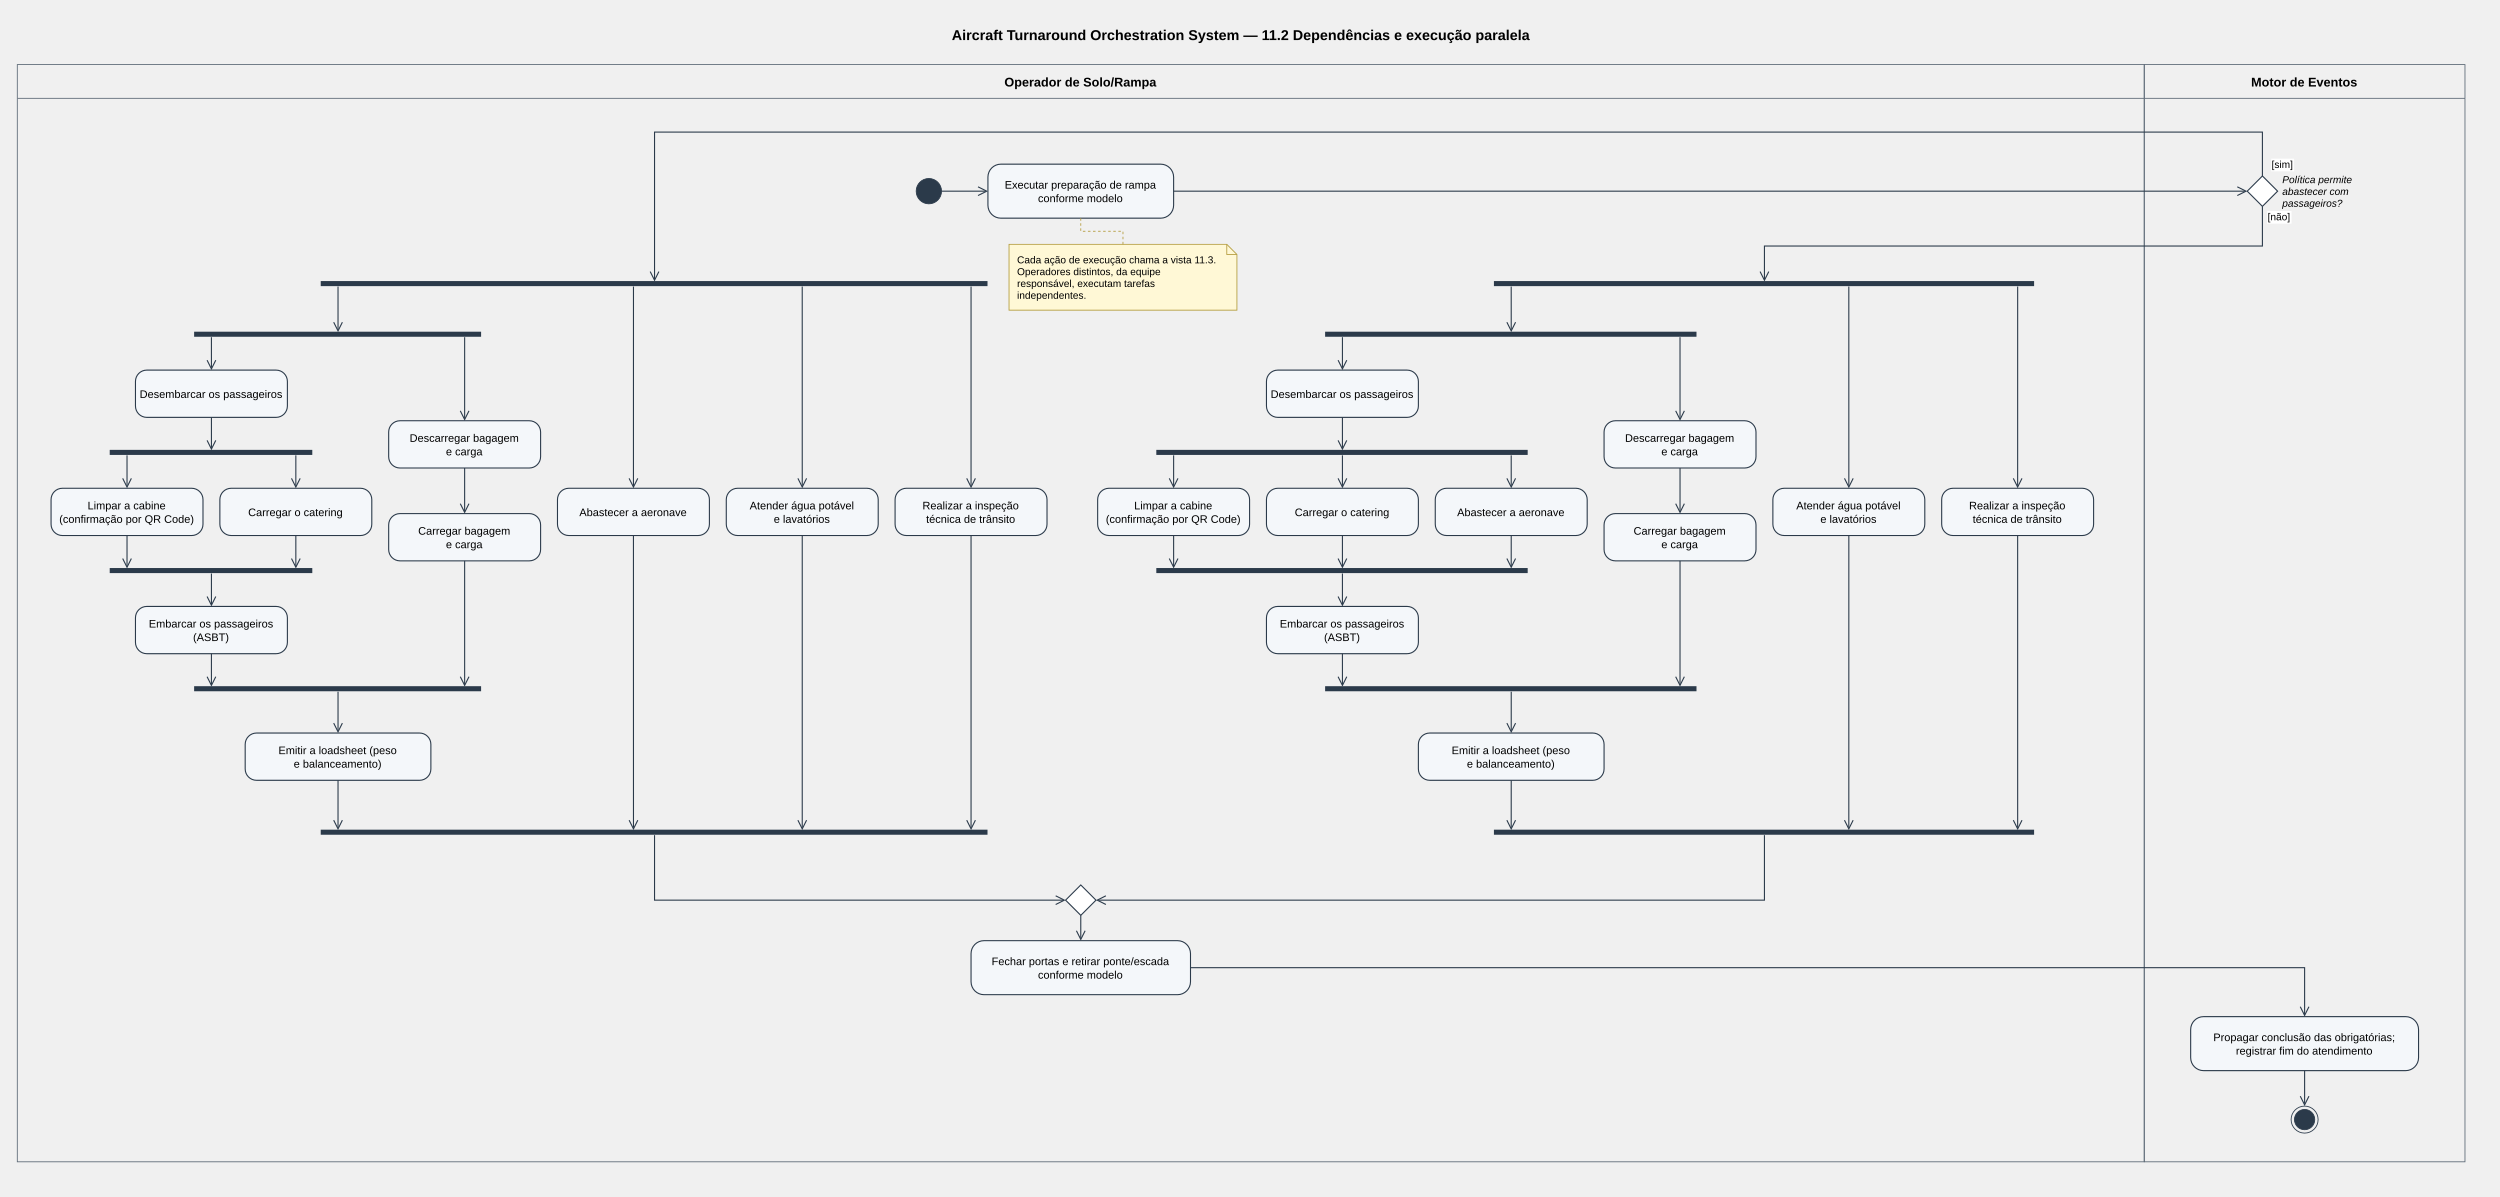
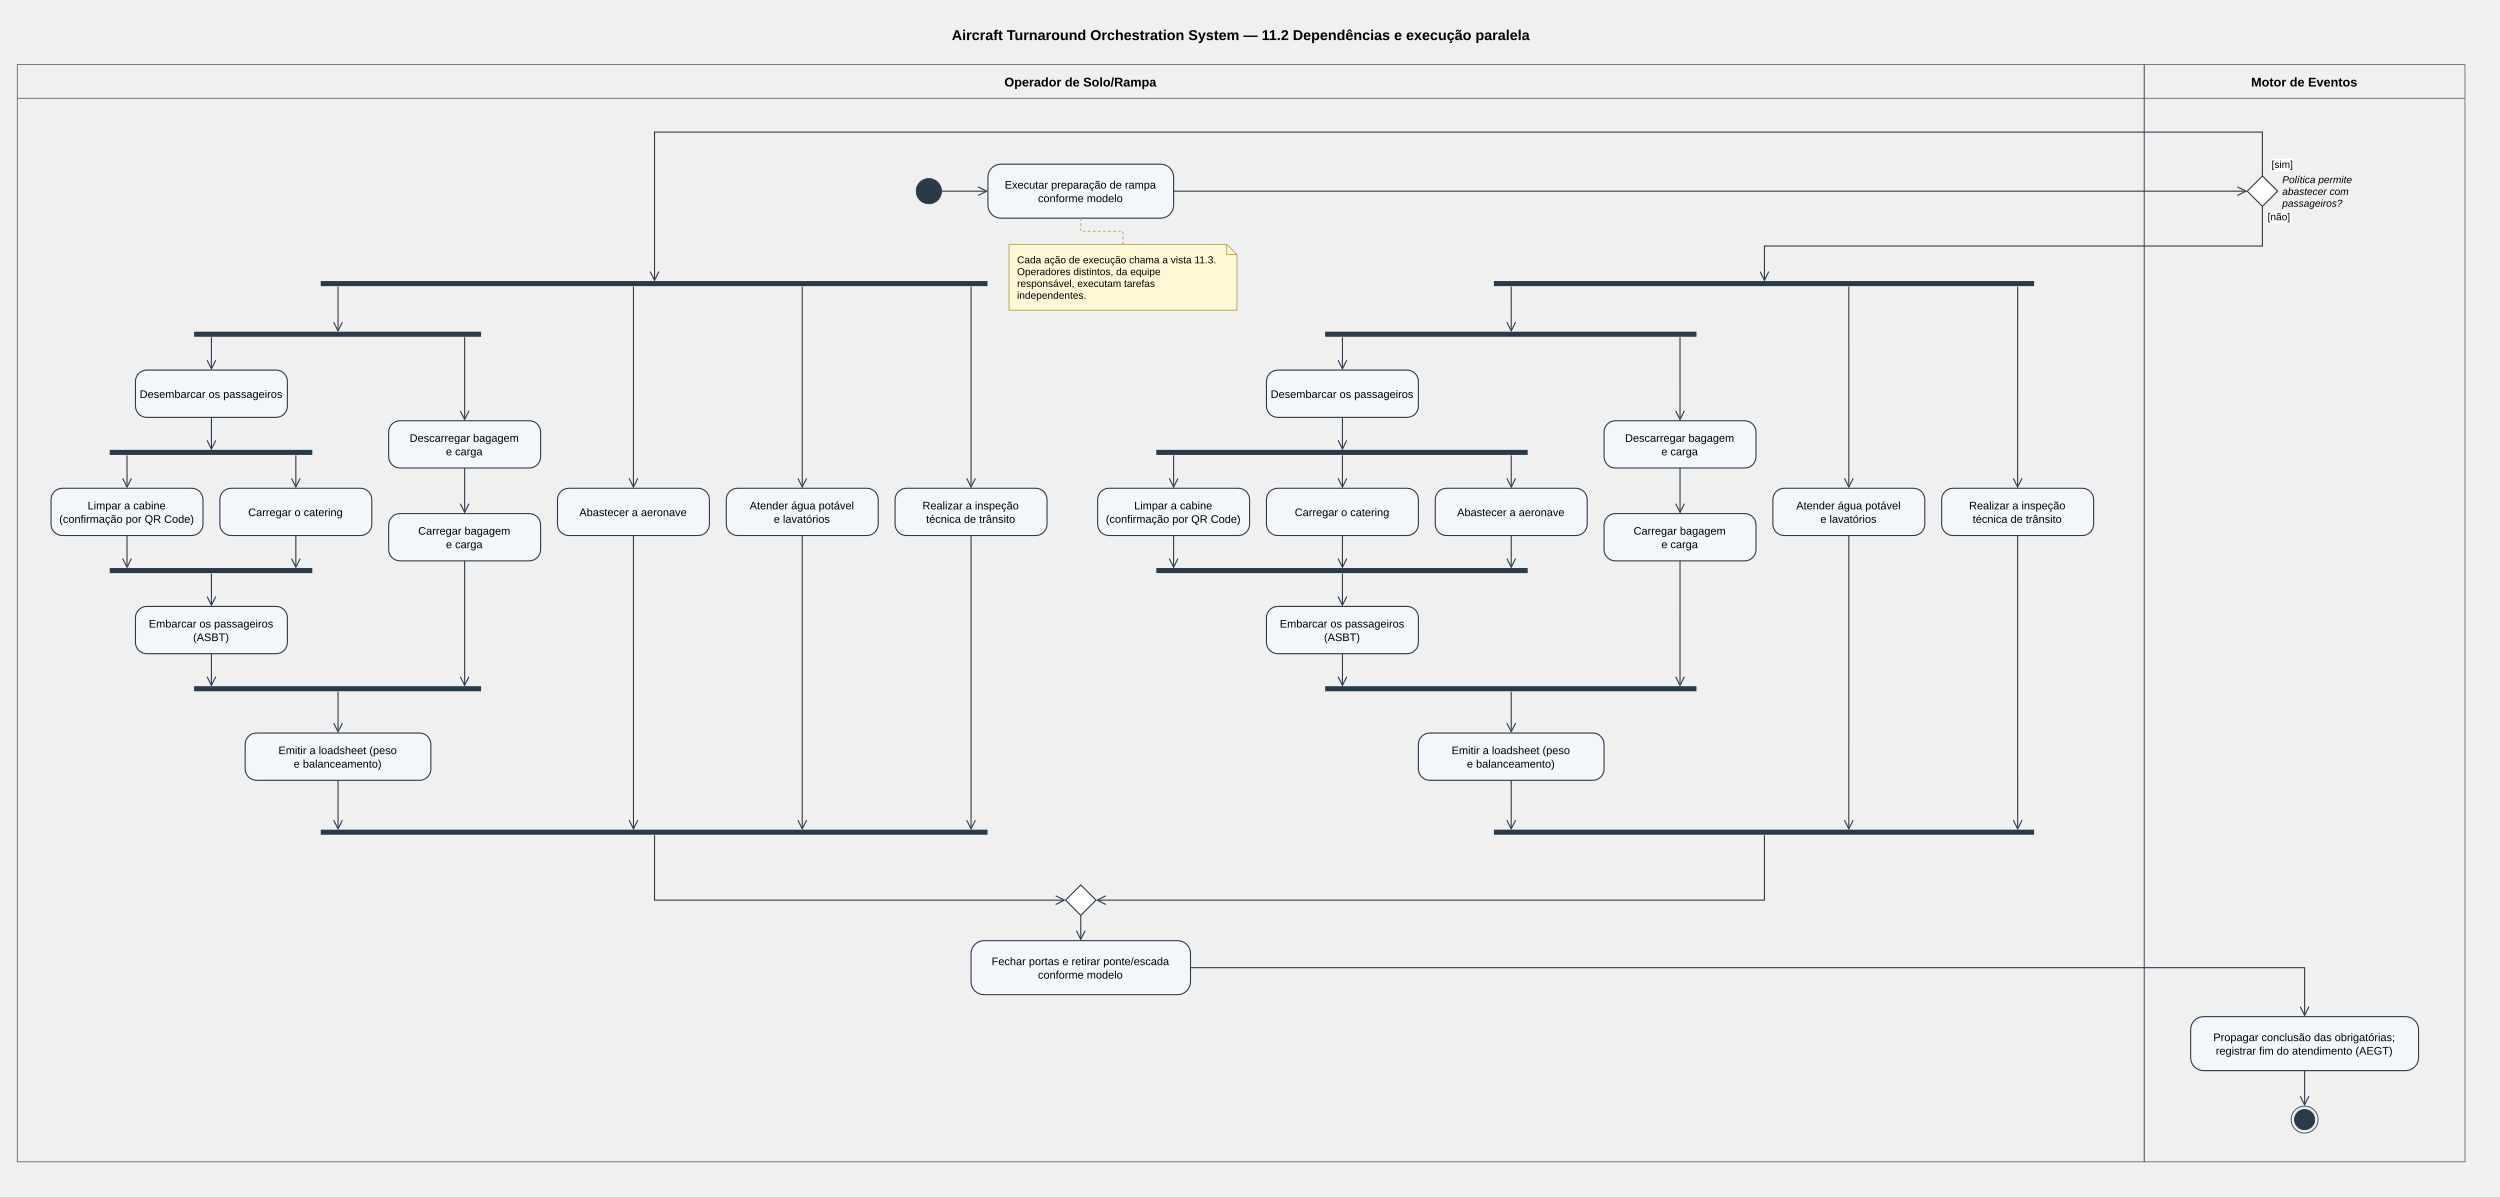
<svg xmlns="http://www.w3.org/2000/svg" style="background: transparent; background-color: transparent; color-scheme: light dark;" version="1.1" width="2962px" height="1418px" viewBox="0 0 2962 1418">
  <defs />
  <g>
    <g data-cell-id="0">
      <g data-cell-id="1">
        <g data-cell-id="titulo">
          <g>
            <rect x="20" y="20" width="2900" height="40" fill="none" stroke="none" pointer-events="all" />
          </g>
          <g>
            <g fill="#000000" font-family="Arial" font-weight="bold" text-anchor="middle" font-size="17px" style="fill: rgb(0, 0, 0);">
              <text x="1470" y="47.5">Aircraft Turnaround Orchestration System — 11.2 Dependências e execução paralela</text>
            </g>
          </g>
        </g>
        <g data-cell-id="pO">
          <g transform="translate(0.5,0.5)">
            <path d="M 20 116 L 20 76 L 2540 76 L 2540 116" fill="none" stroke="#5b6875" stroke-miterlimit="10" pointer-events="all" style="stroke: rgb(91, 104, 117);" />
            <path d="M 20 116 L 20 1376 L 2540 1376 L 2540 116" fill="none" stroke="#5b6875" stroke-miterlimit="10" pointer-events="none" style="stroke: rgb(91, 104, 117);" />
            <path d="M 20 116 L 2540 116" fill="none" stroke="#5b6875" stroke-miterlimit="10" pointer-events="none" style="stroke: rgb(91, 104, 117);" />
          </g>
          <g>
            <g fill="#000000" font-family="Arial" font-weight="bold" text-anchor="middle" font-size="15px" style="fill: rgb(0, 0, 0);">
              <text x="1280" y="102.5">Operador de Solo/Rampa</text>
            </g>
          </g>
        </g>
        <g data-cell-id="pM">
          <g transform="translate(0.5,0.5)">
            <path d="M 2540 116 L 2540 76 L 2920 76 L 2920 116" fill="none" stroke="#5b6875" stroke-miterlimit="10" pointer-events="all" style="stroke: rgb(91, 104, 117);" />
            <path d="M 2540 116 L 2540 1376 L 2920 1376 L 2920 116" fill="none" stroke="#5b6875" stroke-miterlimit="10" pointer-events="none" style="stroke: rgb(91, 104, 117);" />
            <path d="M 2540 116 L 2920 116" fill="none" stroke="#5b6875" stroke-miterlimit="10" pointer-events="none" style="stroke: rgb(91, 104, 117);" />
          </g>
          <g>
            <g fill="#000000" font-family="Arial" font-weight="bold" text-anchor="middle" font-size="15px" style="fill: rgb(0, 0, 0);">
              <text x="2730" y="102.5">Motor de Eventos</text>
            </g>
          </g>
        </g>
        <g data-cell-id="ini">
          <g transform="translate(0.5,0.5)">
            <ellipse cx="1100" cy="226" rx="15" ry="15" fill="#2b3a4a" stroke="#2b3a4a" pointer-events="all" style="fill: rgb(43, 58, 74); stroke: rgb(43, 58, 74);" />
          </g>
        </g>
        <g data-cell-id="prep">
          <g transform="translate(0.5,0.5)">
            <rect x="1170" y="194" width="220" height="64" rx="15.36" ry="15.36" fill="#f4f7fa" stroke="#2b3a4a" stroke-width="1.3" pointer-events="all" style="fill: rgb(244, 247, 250); stroke: rgb(43, 58, 74);" />
          </g>
          <g>
            <g fill="#000000" font-family="Arial" text-anchor="middle" font-size="13px" style="fill: rgb(0, 0, 0);">
              <text x="1280" y="223.5">Executar preparação de rampa</text>
              <text x="1280" y="239.5">conforme modelo</text>
            </g>
          </g>
        </g>
        <g data-cell-id="n1">
          <g transform="translate(0.5,0.5)">
            <path d="M 1195 289 L 1453 289 L 1465 301 L 1465 367 L 1195 367 L 1195 289 Z" fill="#fff8d6" stroke="#b39b3c" stroke-miterlimit="10" pointer-events="all" style="fill: rgb(255, 248, 214); stroke: rgb(179, 155, 60);" />
            <path d="M 1453 289 L 1453 301 L 1465 301" fill="none" stroke="#b39b3c" stroke-miterlimit="10" pointer-events="all" style="stroke: rgb(179, 155, 60);" />
          </g>
          <g>
            <g fill="#000000" font-family="Arial" text-anchor="start" font-size="12px" style="fill: rgb(0, 0, 0);">
              <text x="1205" y="312">Cada ação de execução chama a vista 11.3.</text>
              <text x="1205" y="326">Operadores distintos, da equipe</text>
              <text x="1205" y="340">responsável, executam tarefas</text>
              <text x="1205" y="354">independentes.</text>
            </g>
          </g>
        </g>
        <g data-cell-id="n1_liga">
          <g transform="translate(0.5,0.5)">
            <path d="M 1330 289 L 1330 273.5 L 1280 273.5 L 1280 258" fill="none" stroke="#b39b3c" stroke-miterlimit="10" stroke-dasharray="3 3" pointer-events="stroke" style="stroke: rgb(179, 155, 60);" />
          </g>
        </g>
        <g data-cell-id="pol">
          <g transform="translate(0.5,0.5)">
            <path d="M 2680 208 L 2698 226 L 2680 244 L 2662 226 Z" fill="#ffffff" stroke="#2b3a4a" stroke-width="1.3" stroke-miterlimit="10" pointer-events="all" style="fill: rgb(255, 255, 255); stroke: rgb(43, 58, 74);" />
          </g>
          <g>
            <g fill="#000000" font-family="Arial" font-style="italic" text-anchor="start" font-size="12px" style="fill: rgb(0, 0, 0);">
              <text x="2704" y="217">Política permite</text>
              <text x="2704" y="231">abastecer com</text>
              <text x="2704" y="245">passageiros?</text>
            </g>
          </g>
        </g>
        <g data-cell-id="f0">
          <g transform="translate(0.5,0.5)">
            <path d="M 1115 226 L 1167.09 226" fill="none" stroke="#2b3a4a" stroke-width="1.3" stroke-miterlimit="10" pointer-events="stroke" style="stroke: rgb(43, 58, 74);" />
            <path d="M 1158.25 231.15 L 1168.55 226 L 1158.25 220.85" fill="none" stroke="#2b3a4a" stroke-width="1.3" stroke-miterlimit="10" pointer-events="all" style="stroke: rgb(43, 58, 74);" />
          </g>
        </g>
        <g data-cell-id="f1">
          <g transform="translate(0.5,0.5)">
            <path d="M 1390 226 L 2659.09 226" fill="none" stroke="#2b3a4a" stroke-width="1.3" stroke-miterlimit="10" pointer-events="stroke" style="stroke: rgb(43, 58, 74);" />
            <path d="M 2650.25 231.15 L 2660.55 226 L 2650.25 220.85" fill="none" stroke="#2b3a4a" stroke-width="1.3" stroke-miterlimit="10" pointer-events="all" style="stroke: rgb(43, 58, 74);" />
          </g>
        </g>
        <g data-cell-id="s_FA">
          <g>
            <rect x="380" y="333" width="790" height="6" fill="#2b3a4a" stroke="none" pointer-events="all" style="fill: rgb(43, 58, 74);" />
          </g>
        </g>
        <g data-cell-id="s_FX">
          <g>
            <rect x="230" y="393" width="340" height="6" fill="#2b3a4a" stroke="none" pointer-events="all" style="fill: rgb(43, 58, 74);" />
          </g>
        </g>
        <g data-cell-id="s_desemb">
          <g transform="translate(0.5,0.5)">
            <rect x="160" y="438" width="180" height="56" rx="13.44" ry="13.44" fill="#f4f7fa" stroke="#2b3a4a" stroke-width="1.3" pointer-events="all" style="fill: rgb(244, 247, 250); stroke: rgb(43, 58, 74);" />
          </g>
          <g>
            <g fill="#000000" font-family="Arial" text-anchor="middle" font-size="13px" style="fill: rgb(0, 0, 0);">
              <text x="250" y="471.5">Desembarcar os passageiros</text>
            </g>
          </g>
        </g>
        <g data-cell-id="s_F2">
          <g>
            <rect x="130" y="533" width="240" height="6" fill="#2b3a4a" stroke="none" pointer-events="all" style="fill: rgb(43, 58, 74);" />
          </g>
        </g>
        <g data-cell-id="s_J2">
          <g>
            <rect x="130" y="673" width="240" height="6" fill="#2b3a4a" stroke="none" pointer-events="all" style="fill: rgb(43, 58, 74);" />
          </g>
        </g>
        <g data-cell-id="s_limp">
          <g transform="translate(0.5,0.5)">
            <rect x="60" y="578" width="180" height="56" rx="13.44" ry="13.44" fill="#f4f7fa" stroke="#2b3a4a" stroke-width="1.3" pointer-events="all" style="fill: rgb(244, 247, 250); stroke: rgb(43, 58, 74);" />
          </g>
          <g>
            <g fill="#000000" font-family="Arial" text-anchor="middle" font-size="13px" style="fill: rgb(0, 0, 0);">
              <text x="150" y="603.5">Limpar a cabine</text>
              <text x="150" y="619.5">(confirmação por QR Code)</text>
            </g>
          </g>
        </g>
        <g data-cell-id="s_s_limp">
          <g transform="translate(0.5,0.5)">
            <path d="M 149.99 539 L 150 575.09" fill="none" stroke="#2b3a4a" stroke-width="1.3" stroke-miterlimit="10" pointer-events="stroke" style="stroke: rgb(43, 58, 74);" />
            <path d="M 144.85 566.25 L 150 576.55 L 155.15 566.25" fill="none" stroke="#2b3a4a" stroke-width="1.3" stroke-miterlimit="10" pointer-events="all" style="stroke: rgb(43, 58, 74);" />
          </g>
        </g>
        <g data-cell-id="s_j_limp">
          <g transform="translate(0.5,0.5)">
            <path d="M 150 634 L 149.99 670.09" fill="none" stroke="#2b3a4a" stroke-width="1.3" stroke-miterlimit="10" pointer-events="stroke" style="stroke: rgb(43, 58, 74);" />
            <path d="M 144.84 661.25 L 149.99 671.55 L 155.14 661.25" fill="none" stroke="#2b3a4a" stroke-width="1.3" stroke-miterlimit="10" pointer-events="all" style="stroke: rgb(43, 58, 74);" />
          </g>
        </g>
        <g data-cell-id="s_cat">
          <g transform="translate(0.5,0.5)">
            <rect x="260" y="578" width="180" height="56" rx="13.44" ry="13.44" fill="#f4f7fa" stroke="#2b3a4a" stroke-width="1.3" pointer-events="all" style="fill: rgb(244, 247, 250); stroke: rgb(43, 58, 74);" />
          </g>
          <g>
            <g fill="#000000" font-family="Arial" text-anchor="middle" font-size="13px" style="fill: rgb(0, 0, 0);">
              <text x="350" y="611.5">Carregar o catering</text>
            </g>
          </g>
        </g>
        <g data-cell-id="s_s_cat">
          <g transform="translate(0.5,0.5)">
            <path d="M 350.01 539 L 350 575.09" fill="none" stroke="#2b3a4a" stroke-width="1.3" stroke-miterlimit="10" pointer-events="stroke" style="stroke: rgb(43, 58, 74);" />
            <path d="M 344.85 566.25 L 350 576.55 L 355.15 566.25" fill="none" stroke="#2b3a4a" stroke-width="1.3" stroke-miterlimit="10" pointer-events="all" style="stroke: rgb(43, 58, 74);" />
          </g>
        </g>
        <g data-cell-id="s_j_cat">
          <g transform="translate(0.5,0.5)">
            <path d="M 350 634 L 350.01 670.09" fill="none" stroke="#2b3a4a" stroke-width="1.3" stroke-miterlimit="10" pointer-events="stroke" style="stroke: rgb(43, 58, 74);" />
            <path d="M 344.86 661.25 L 350.01 671.55 L 355.16 661.25" fill="none" stroke="#2b3a4a" stroke-width="1.3" stroke-miterlimit="10" pointer-events="all" style="stroke: rgb(43, 58, 74);" />
          </g>
        </g>
        <g data-cell-id="s_emb">
          <g transform="translate(0.5,0.5)">
            <rect x="160" y="718" width="180" height="56" rx="13.44" ry="13.44" fill="#f4f7fa" stroke="#2b3a4a" stroke-width="1.3" pointer-events="all" style="fill: rgb(244, 247, 250); stroke: rgb(43, 58, 74);" />
          </g>
          <g>
            <g fill="#000000" font-family="Arial" text-anchor="middle" font-size="13px" style="fill: rgb(0, 0, 0);">
              <text x="250" y="743.5">Embarcar os passageiros</text>
              <text x="250" y="759.5">(ASBT)</text>
            </g>
          </g>
        </g>
        <g data-cell-id="s_desc">
          <g transform="translate(0.5,0.5)">
            <rect x="460" y="498" width="180" height="56" rx="13.44" ry="13.44" fill="#f4f7fa" stroke="#2b3a4a" stroke-width="1.3" pointer-events="all" style="fill: rgb(244, 247, 250); stroke: rgb(43, 58, 74);" />
          </g>
          <g>
            <g fill="#000000" font-family="Arial" text-anchor="middle" font-size="13px" style="fill: rgb(0, 0, 0);">
              <text x="550" y="523.5">Descarregar bagagem</text>
              <text x="550" y="539.5">e carga</text>
            </g>
          </g>
        </g>
        <g data-cell-id="s_carr">
          <g transform="translate(0.5,0.5)">
            <rect x="460" y="608" width="180" height="56" rx="13.44" ry="13.44" fill="#f4f7fa" stroke="#2b3a4a" stroke-width="1.3" pointer-events="all" style="fill: rgb(244, 247, 250); stroke: rgb(43, 58, 74);" />
          </g>
          <g>
            <g fill="#000000" font-family="Arial" text-anchor="middle" font-size="13px" style="fill: rgb(0, 0, 0);">
              <text x="550" y="633.5">Carregar bagagem</text>
              <text x="550" y="649.5">e carga</text>
            </g>
          </g>
        </g>
        <g data-cell-id="s_JX">
          <g>
            <rect x="230" y="813" width="340" height="6" fill="#2b3a4a" stroke="none" pointer-events="all" style="fill: rgb(43, 58, 74);" />
          </g>
        </g>
        <g data-cell-id="s_load">
          <g transform="translate(0.5,0.5)">
            <rect x="290" y="868" width="220" height="56" rx="13.44" ry="13.44" fill="#f4f7fa" stroke="#2b3a4a" stroke-width="1.3" pointer-events="all" style="fill: rgb(244, 247, 250); stroke: rgb(43, 58, 74);" />
          </g>
          <g>
            <g fill="#000000" font-family="Arial" text-anchor="middle" font-size="13px" style="fill: rgb(0, 0, 0);">
              <text x="400" y="893.5">Emitir a loadsheet (peso</text>
              <text x="400" y="909.5">e balanceamento)</text>
            </g>
          </g>
        </g>
        <g data-cell-id="s_JA">
          <g>
            <rect x="380" y="983" width="790" height="6" fill="#2b3a4a" stroke="none" pointer-events="all" style="fill: rgb(43, 58, 74);" />
          </g>
        </g>
        <g data-cell-id="s_fuel">
          <g transform="translate(0.5,0.5)">
            <rect x="660" y="578" width="180" height="56" rx="13.44" ry="13.44" fill="#f4f7fa" stroke="#2b3a4a" stroke-width="1.3" pointer-events="all" style="fill: rgb(244, 247, 250); stroke: rgb(43, 58, 74);" />
          </g>
          <g>
            <g fill="#000000" font-family="Arial" text-anchor="middle" font-size="13px" style="fill: rgb(0, 0, 0);">
              <text x="750" y="611.5">Abastecer a aeronave</text>
            </g>
          </g>
        </g>
        <g data-cell-id="s_a_fuel">
          <g transform="translate(0.5,0.5)">
            <path d="M 750.04 339 L 750 575.09" fill="none" stroke="#2b3a4a" stroke-width="1.3" stroke-miterlimit="10" pointer-events="stroke" style="stroke: rgb(43, 58, 74);" />
            <path d="M 744.85 566.25 L 750 576.55 L 755.15 566.25" fill="none" stroke="#2b3a4a" stroke-width="1.3" stroke-miterlimit="10" pointer-events="all" style="stroke: rgb(43, 58, 74);" />
          </g>
        </g>
        <g data-cell-id="s_u_fuel">
          <g transform="translate(0.5,0.5)">
            <path d="M 750 634 L 750.04 980.09" fill="none" stroke="#2b3a4a" stroke-width="1.3" stroke-miterlimit="10" pointer-events="stroke" style="stroke: rgb(43, 58, 74);" />
            <path d="M 744.88 971.25 L 750.04 981.55 L 755.18 971.25" fill="none" stroke="#2b3a4a" stroke-width="1.3" stroke-miterlimit="10" pointer-events="all" style="stroke: rgb(43, 58, 74);" />
          </g>
        </g>
        <g data-cell-id="s_agua">
          <g transform="translate(0.5,0.5)">
            <rect x="860" y="578" width="180" height="56" rx="13.44" ry="13.44" fill="#f4f7fa" stroke="#2b3a4a" stroke-width="1.3" pointer-events="all" style="fill: rgb(244, 247, 250); stroke: rgb(43, 58, 74);" />
          </g>
          <g>
            <g fill="#000000" font-family="Arial" text-anchor="middle" font-size="13px" style="fill: rgb(0, 0, 0);">
              <text x="950" y="603.5">Atender água potável</text>
              <text x="950" y="619.5">e lavatórios</text>
            </g>
          </g>
        </g>
        <g data-cell-id="s_a_agua">
          <g transform="translate(0.5,0.5)">
            <path d="M 949.98 339 L 950 575.09" fill="none" stroke="#2b3a4a" stroke-width="1.3" stroke-miterlimit="10" pointer-events="stroke" style="stroke: rgb(43, 58, 74);" />
            <path d="M 944.85 566.25 L 950 576.55 L 955.15 566.25" fill="none" stroke="#2b3a4a" stroke-width="1.3" stroke-miterlimit="10" pointer-events="all" style="stroke: rgb(43, 58, 74);" />
          </g>
        </g>
        <g data-cell-id="s_u_agua">
          <g transform="translate(0.5,0.5)">
            <path d="M 950 634 L 949.99 980.09" fill="none" stroke="#2b3a4a" stroke-width="1.3" stroke-miterlimit="10" pointer-events="stroke" style="stroke: rgb(43, 58, 74);" />
            <path d="M 944.84 971.25 L 949.99 981.55 L 955.14 971.25" fill="none" stroke="#2b3a4a" stroke-width="1.3" stroke-miterlimit="10" pointer-events="all" style="stroke: rgb(43, 58, 74);" />
          </g>
        </g>
        <g data-cell-id="s_insp">
          <g transform="translate(0.5,0.5)">
            <rect x="1060" y="578" width="180" height="56" rx="13.44" ry="13.44" fill="#f4f7fa" stroke="#2b3a4a" stroke-width="1.3" pointer-events="all" style="fill: rgb(244, 247, 250); stroke: rgb(43, 58, 74);" />
          </g>
          <g>
            <g fill="#000000" font-family="Arial" text-anchor="middle" font-size="13px" style="fill: rgb(0, 0, 0);">
              <text x="1150" y="603.5">Realizar a inspeção</text>
              <text x="1150" y="619.5">técnica de trânsito</text>
            </g>
          </g>
        </g>
        <g data-cell-id="s_a_insp">
          <g transform="translate(0.5,0.5)">
            <path d="M 1150.01 339 L 1150 575.09" fill="none" stroke="#2b3a4a" stroke-width="1.3" stroke-miterlimit="10" pointer-events="stroke" style="stroke: rgb(43, 58, 74);" />
            <path d="M 1144.85 566.25 L 1150 576.55 L 1155.15 566.25" fill="none" stroke="#2b3a4a" stroke-width="1.3" stroke-miterlimit="10" pointer-events="all" style="stroke: rgb(43, 58, 74);" />
          </g>
        </g>
        <g data-cell-id="s_u_insp">
          <g transform="translate(0.5,0.5)">
            <path d="M 1150 634 L 1150.01 980.09" fill="none" stroke="#2b3a4a" stroke-width="1.3" stroke-miterlimit="10" pointer-events="stroke" style="stroke: rgb(43, 58, 74);" />
            <path d="M 1144.86 971.25 L 1150.01 981.55 L 1155.16 971.25" fill="none" stroke="#2b3a4a" stroke-width="1.3" stroke-miterlimit="10" pointer-events="all" style="stroke: rgb(43, 58, 74);" />
          </g>
        </g>
        <g data-cell-id="s_a_X">
          <g transform="translate(0.5,0.5)">
            <path d="M 399.99 339 L 400 390.09" fill="none" stroke="#2b3a4a" stroke-width="1.3" stroke-miterlimit="10" pointer-events="stroke" style="stroke: rgb(43, 58, 74);" />
            <path d="M 394.85 381.25 L 400 391.55 L 405.15 381.25" fill="none" stroke="#2b3a4a" stroke-width="1.3" stroke-miterlimit="10" pointer-events="all" style="stroke: rgb(43, 58, 74);" />
          </g>
        </g>
        <g data-cell-id="s_x1">
          <g transform="translate(0.5,0.5)">
            <path d="M 249.99 399 L 250 435.09" fill="none" stroke="#2b3a4a" stroke-width="1.3" stroke-miterlimit="10" pointer-events="stroke" style="stroke: rgb(43, 58, 74);" />
            <path d="M 244.85 426.25 L 250 436.55 L 255.15 426.25" fill="none" stroke="#2b3a4a" stroke-width="1.3" stroke-miterlimit="10" pointer-events="all" style="stroke: rgb(43, 58, 74);" />
          </g>
        </g>
        <g data-cell-id="s_x2">
          <g transform="translate(0.5,0.5)">
            <path d="M 550.01 399 L 550 495.09" fill="none" stroke="#2b3a4a" stroke-width="1.3" stroke-miterlimit="10" pointer-events="stroke" style="stroke: rgb(43, 58, 74);" />
            <path d="M 544.85 486.25 L 550 496.55 L 555.15 486.25" fill="none" stroke="#2b3a4a" stroke-width="1.3" stroke-miterlimit="10" pointer-events="all" style="stroke: rgb(43, 58, 74);" />
          </g>
        </g>
        <g data-cell-id="s_d1">
          <g transform="translate(0.5,0.5)">
            <path d="M 250 494 L 250 530.09" fill="none" stroke="#2b3a4a" stroke-width="1.3" stroke-miterlimit="10" pointer-events="stroke" style="stroke: rgb(43, 58, 74);" />
            <path d="M 244.85 521.25 L 250 531.55 L 255.15 521.25" fill="none" stroke="#2b3a4a" stroke-width="1.3" stroke-miterlimit="10" pointer-events="all" style="stroke: rgb(43, 58, 74);" />
          </g>
        </g>
        <g data-cell-id="s_d6">
          <g transform="translate(0.5,0.5)">
            <path d="M 250 679 L 250 715.09" fill="none" stroke="#2b3a4a" stroke-width="1.3" stroke-miterlimit="10" pointer-events="stroke" style="stroke: rgb(43, 58, 74);" />
            <path d="M 244.85 706.25 L 250 716.55 L 255.15 706.25" fill="none" stroke="#2b3a4a" stroke-width="1.3" stroke-miterlimit="10" pointer-events="all" style="stroke: rgb(43, 58, 74);" />
          </g>
        </g>
        <g data-cell-id="s_d7">
          <g transform="translate(0.5,0.5)">
            <path d="M 250 774 L 249.99 810.09" fill="none" stroke="#2b3a4a" stroke-width="1.3" stroke-miterlimit="10" pointer-events="stroke" style="stroke: rgb(43, 58, 74);" />
            <path d="M 244.84 801.25 L 249.99 811.55 L 255.14 801.25" fill="none" stroke="#2b3a4a" stroke-width="1.3" stroke-miterlimit="10" pointer-events="all" style="stroke: rgb(43, 58, 74);" />
          </g>
        </g>
        <g data-cell-id="s_b1">
          <g transform="translate(0.5,0.5)">
            <path d="M 550 554 L 550 605.09" fill="none" stroke="#2b3a4a" stroke-width="1.3" stroke-miterlimit="10" pointer-events="stroke" style="stroke: rgb(43, 58, 74);" />
            <path d="M 544.85 596.25 L 550 606.55 L 555.15 596.25" fill="none" stroke="#2b3a4a" stroke-width="1.3" stroke-miterlimit="10" pointer-events="all" style="stroke: rgb(43, 58, 74);" />
          </g>
        </g>
        <g data-cell-id="s_b2">
          <g transform="translate(0.5,0.5)">
            <path d="M 550 664 L 550.01 810.09" fill="none" stroke="#2b3a4a" stroke-width="1.3" stroke-miterlimit="10" pointer-events="stroke" style="stroke: rgb(43, 58, 74);" />
            <path d="M 544.86 801.25 L 550.01 811.55 L 555.16 801.25" fill="none" stroke="#2b3a4a" stroke-width="1.3" stroke-miterlimit="10" pointer-events="all" style="stroke: rgb(43, 58, 74);" />
          </g>
        </g>
        <g data-cell-id="s_l1">
          <g transform="translate(0.5,0.5)">
            <path d="M 400 819 L 400 865.09" fill="none" stroke="#2b3a4a" stroke-width="1.3" stroke-miterlimit="10" pointer-events="stroke" style="stroke: rgb(43, 58, 74);" />
            <path d="M 394.85 856.25 L 400 866.55 L 405.15 856.25" fill="none" stroke="#2b3a4a" stroke-width="1.3" stroke-miterlimit="10" pointer-events="all" style="stroke: rgb(43, 58, 74);" />
          </g>
        </g>
        <g data-cell-id="s_l2">
          <g transform="translate(0.5,0.5)">
            <path d="M 400 924 L 399.99 980.09" fill="none" stroke="#2b3a4a" stroke-width="1.3" stroke-miterlimit="10" pointer-events="stroke" style="stroke: rgb(43, 58, 74);" />
            <path d="M 394.84 971.25 L 399.99 981.55 L 405.14 971.25" fill="none" stroke="#2b3a4a" stroke-width="1.3" stroke-miterlimit="10" pointer-events="all" style="stroke: rgb(43, 58, 74);" />
          </g>
        </g>
        <g data-cell-id="n_FA">
          <g>
            <rect x="1770" y="333" width="640" height="6" fill="#2b3a4a" stroke="none" pointer-events="all" style="fill: rgb(43, 58, 74);" />
          </g>
        </g>
        <g data-cell-id="n_FX">
          <g>
            <rect x="1570" y="393" width="440" height="6" fill="#2b3a4a" stroke="none" pointer-events="all" style="fill: rgb(43, 58, 74);" />
          </g>
        </g>
        <g data-cell-id="n_desemb">
          <g transform="translate(0.5,0.5)">
            <rect x="1500" y="438" width="180" height="56" rx="13.44" ry="13.44" fill="#f4f7fa" stroke="#2b3a4a" stroke-width="1.3" pointer-events="all" style="fill: rgb(244, 247, 250); stroke: rgb(43, 58, 74);" />
          </g>
          <g>
            <g fill="#000000" font-family="Arial" text-anchor="middle" font-size="13px" style="fill: rgb(0, 0, 0);">
              <text x="1590" y="471.5">Desembarcar os passageiros</text>
            </g>
          </g>
        </g>
        <g data-cell-id="n_F2">
          <g>
            <rect x="1370" y="533" width="440" height="6" fill="#2b3a4a" stroke="none" pointer-events="all" style="fill: rgb(43, 58, 74);" />
          </g>
        </g>
        <g data-cell-id="n_J2">
          <g>
            <rect x="1370" y="673" width="440" height="6" fill="#2b3a4a" stroke="none" pointer-events="all" style="fill: rgb(43, 58, 74);" />
          </g>
        </g>
        <g data-cell-id="n_limp">
          <g transform="translate(0.5,0.5)">
            <rect x="1300" y="578" width="180" height="56" rx="13.44" ry="13.44" fill="#f4f7fa" stroke="#2b3a4a" stroke-width="1.3" pointer-events="all" style="fill: rgb(244, 247, 250); stroke: rgb(43, 58, 74);" />
          </g>
          <g>
            <g fill="#000000" font-family="Arial" text-anchor="middle" font-size="13px" style="fill: rgb(0, 0, 0);">
              <text x="1390" y="603.5">Limpar a cabine</text>
              <text x="1390" y="619.5">(confirmação por QR Code)</text>
            </g>
          </g>
        </g>
        <g data-cell-id="n_s_limp">
          <g transform="translate(0.5,0.5)">
            <path d="M 1390.02 539 L 1390 575.09" fill="none" stroke="#2b3a4a" stroke-width="1.3" stroke-miterlimit="10" pointer-events="stroke" style="stroke: rgb(43, 58, 74);" />
            <path d="M 1384.86 566.24 L 1390 576.55 L 1395.16 566.25" fill="none" stroke="#2b3a4a" stroke-width="1.3" stroke-miterlimit="10" pointer-events="all" style="stroke: rgb(43, 58, 74);" />
          </g>
        </g>
        <g data-cell-id="n_j_limp">
          <g transform="translate(0.5,0.5)">
            <path d="M 1390 634 L 1390.02 670.09" fill="none" stroke="#2b3a4a" stroke-width="1.3" stroke-miterlimit="10" pointer-events="stroke" style="stroke: rgb(43, 58, 74);" />
            <path d="M 1384.86 661.25 L 1390.02 671.55 L 1395.16 661.24" fill="none" stroke="#2b3a4a" stroke-width="1.3" stroke-miterlimit="10" pointer-events="all" style="stroke: rgb(43, 58, 74);" />
          </g>
        </g>
        <g data-cell-id="n_cat">
          <g transform="translate(0.5,0.5)">
            <rect x="1500" y="578" width="180" height="56" rx="13.44" ry="13.44" fill="#f4f7fa" stroke="#2b3a4a" stroke-width="1.3" pointer-events="all" style="fill: rgb(244, 247, 250); stroke: rgb(43, 58, 74);" />
          </g>
          <g>
            <g fill="#000000" font-family="Arial" text-anchor="middle" font-size="13px" style="fill: rgb(0, 0, 0);">
              <text x="1590" y="611.5">Carregar o catering</text>
            </g>
          </g>
        </g>
        <g data-cell-id="n_s_cat">
          <g transform="translate(0.5,0.5)">
            <path d="M 1590 539 L 1590 575.09" fill="none" stroke="#2b3a4a" stroke-width="1.3" stroke-miterlimit="10" pointer-events="stroke" style="stroke: rgb(43, 58, 74);" />
            <path d="M 1584.85 566.25 L 1590 576.55 L 1595.15 566.25" fill="none" stroke="#2b3a4a" stroke-width="1.3" stroke-miterlimit="10" pointer-events="all" style="stroke: rgb(43, 58, 74);" />
          </g>
        </g>
        <g data-cell-id="n_j_cat">
          <g transform="translate(0.5,0.5)">
            <path d="M 1590 634 L 1590 670.09" fill="none" stroke="#2b3a4a" stroke-width="1.3" stroke-miterlimit="10" pointer-events="stroke" style="stroke: rgb(43, 58, 74);" />
            <path d="M 1584.85 661.25 L 1590 671.55 L 1595.15 661.25" fill="none" stroke="#2b3a4a" stroke-width="1.3" stroke-miterlimit="10" pointer-events="all" style="stroke: rgb(43, 58, 74);" />
          </g>
        </g>
        <g data-cell-id="n_fuel">
          <g transform="translate(0.5,0.5)">
            <rect x="1700" y="578" width="180" height="56" rx="13.44" ry="13.44" fill="#f4f7fa" stroke="#2b3a4a" stroke-width="1.3" pointer-events="all" style="fill: rgb(244, 247, 250); stroke: rgb(43, 58, 74);" />
          </g>
          <g>
            <g fill="#000000" font-family="Arial" text-anchor="middle" font-size="13px" style="fill: rgb(0, 0, 0);">
              <text x="1790" y="611.5">Abastecer a aeronave</text>
            </g>
          </g>
        </g>
        <g data-cell-id="n_s_fuel">
          <g transform="translate(0.5,0.5)">
            <path d="M 1789.98 539 L 1790 575.09" fill="none" stroke="#2b3a4a" stroke-width="1.3" stroke-miterlimit="10" pointer-events="stroke" style="stroke: rgb(43, 58, 74);" />
            <path d="M 1784.84 566.25 L 1790 576.55 L 1795.14 566.24" fill="none" stroke="#2b3a4a" stroke-width="1.3" stroke-miterlimit="10" pointer-events="all" style="stroke: rgb(43, 58, 74);" />
          </g>
        </g>
        <g data-cell-id="n_j_fuel">
          <g transform="translate(0.5,0.5)">
            <path d="M 1790 634 L 1789.98 670.09" fill="none" stroke="#2b3a4a" stroke-width="1.3" stroke-miterlimit="10" pointer-events="stroke" style="stroke: rgb(43, 58, 74);" />
            <path d="M 1784.84 661.24 L 1789.98 671.55 L 1795.14 661.25" fill="none" stroke="#2b3a4a" stroke-width="1.3" stroke-miterlimit="10" pointer-events="all" style="stroke: rgb(43, 58, 74);" />
          </g>
        </g>
        <g data-cell-id="n_emb">
          <g transform="translate(0.5,0.5)">
            <rect x="1500" y="718" width="180" height="56" rx="13.44" ry="13.44" fill="#f4f7fa" stroke="#2b3a4a" stroke-width="1.3" pointer-events="all" style="fill: rgb(244, 247, 250); stroke: rgb(43, 58, 74);" />
          </g>
          <g>
            <g fill="#000000" font-family="Arial" text-anchor="middle" font-size="13px" style="fill: rgb(0, 0, 0);">
              <text x="1590" y="743.5">Embarcar os passageiros</text>
              <text x="1590" y="759.5">(ASBT)</text>
            </g>
          </g>
        </g>
        <g data-cell-id="n_desc">
          <g transform="translate(0.5,0.5)">
            <rect x="1900" y="498" width="180" height="56" rx="13.44" ry="13.44" fill="#f4f7fa" stroke="#2b3a4a" stroke-width="1.3" pointer-events="all" style="fill: rgb(244, 247, 250); stroke: rgb(43, 58, 74);" />
          </g>
          <g>
            <g fill="#000000" font-family="Arial" text-anchor="middle" font-size="13px" style="fill: rgb(0, 0, 0);">
              <text x="1990" y="523.5">Descarregar bagagem</text>
              <text x="1990" y="539.5">e carga</text>
            </g>
          </g>
        </g>
        <g data-cell-id="n_carr">
          <g transform="translate(0.5,0.5)">
            <rect x="1900" y="608" width="180" height="56" rx="13.44" ry="13.44" fill="#f4f7fa" stroke="#2b3a4a" stroke-width="1.3" pointer-events="all" style="fill: rgb(244, 247, 250); stroke: rgb(43, 58, 74);" />
          </g>
          <g>
            <g fill="#000000" font-family="Arial" text-anchor="middle" font-size="13px" style="fill: rgb(0, 0, 0);">
              <text x="1990" y="633.5">Carregar bagagem</text>
              <text x="1990" y="649.5">e carga</text>
            </g>
          </g>
        </g>
        <g data-cell-id="n_JX">
          <g>
            <rect x="1570" y="813" width="440" height="6" fill="#2b3a4a" stroke="none" pointer-events="all" style="fill: rgb(43, 58, 74);" />
          </g>
        </g>
        <g data-cell-id="n_load">
          <g transform="translate(0.5,0.5)">
            <rect x="1680" y="868" width="220" height="56" rx="13.44" ry="13.44" fill="#f4f7fa" stroke="#2b3a4a" stroke-width="1.3" pointer-events="all" style="fill: rgb(244, 247, 250); stroke: rgb(43, 58, 74);" />
          </g>
          <g>
            <g fill="#000000" font-family="Arial" text-anchor="middle" font-size="13px" style="fill: rgb(0, 0, 0);">
              <text x="1790" y="893.5">Emitir a loadsheet (peso</text>
              <text x="1790" y="909.5">e balanceamento)</text>
            </g>
          </g>
        </g>
        <g data-cell-id="n_JA">
          <g>
            <rect x="1770" y="983" width="640" height="6" fill="#2b3a4a" stroke="none" pointer-events="all" style="fill: rgb(43, 58, 74);" />
          </g>
        </g>
        <g data-cell-id="n_agua">
          <g transform="translate(0.5,0.5)">
            <rect x="2100" y="578" width="180" height="56" rx="13.44" ry="13.44" fill="#f4f7fa" stroke="#2b3a4a" stroke-width="1.3" pointer-events="all" style="fill: rgb(244, 247, 250); stroke: rgb(43, 58, 74);" />
          </g>
          <g>
            <g fill="#000000" font-family="Arial" text-anchor="middle" font-size="13px" style="fill: rgb(0, 0, 0);">
              <text x="2190" y="603.5">Atender água potável</text>
              <text x="2190" y="619.5">e lavatórios</text>
            </g>
          </g>
        </g>
        <g data-cell-id="n_a_agua">
          <g transform="translate(0.5,0.5)">
            <path d="M 2189.97 339 L 2190 575.09" fill="none" stroke="#2b3a4a" stroke-width="1.3" stroke-miterlimit="10" pointer-events="stroke" style="stroke: rgb(43, 58, 74);" />
            <path d="M 2184.85 566.25 L 2190 576.55 L 2195.15 566.25" fill="none" stroke="#2b3a4a" stroke-width="1.3" stroke-miterlimit="10" pointer-events="all" style="stroke: rgb(43, 58, 74);" />
          </g>
        </g>
        <g data-cell-id="n_u_agua">
          <g transform="translate(0.5,0.5)">
            <path d="M 2190 634 L 2189.97 980.09" fill="none" stroke="#2b3a4a" stroke-width="1.3" stroke-miterlimit="10" pointer-events="stroke" style="stroke: rgb(43, 58, 74);" />
            <path d="M 2184.82 971.25 L 2189.97 981.55 L 2195.12 971.25" fill="none" stroke="#2b3a4a" stroke-width="1.3" stroke-miterlimit="10" pointer-events="all" style="stroke: rgb(43, 58, 74);" />
          </g>
        </g>
        <g data-cell-id="n_insp">
          <g transform="translate(0.5,0.5)">
            <rect x="2300" y="578" width="180" height="56" rx="13.44" ry="13.44" fill="#f4f7fa" stroke="#2b3a4a" stroke-width="1.3" pointer-events="all" style="fill: rgb(244, 247, 250); stroke: rgb(43, 58, 74);" />
          </g>
          <g>
            <g fill="#000000" font-family="Arial" text-anchor="middle" font-size="13px" style="fill: rgb(0, 0, 0);">
              <text x="2390" y="603.5">Realizar a inspeção</text>
              <text x="2390" y="619.5">técnica de trânsito</text>
            </g>
          </g>
        </g>
        <g data-cell-id="n_a_insp">
          <g transform="translate(0.5,0.5)">
            <path d="M 2390.03 339 L 2390 575.09" fill="none" stroke="#2b3a4a" stroke-width="1.3" stroke-miterlimit="10" pointer-events="stroke" style="stroke: rgb(43, 58, 74);" />
            <path d="M 2384.85 566.25 L 2390 576.55 L 2395.15 566.25" fill="none" stroke="#2b3a4a" stroke-width="1.3" stroke-miterlimit="10" pointer-events="all" style="stroke: rgb(43, 58, 74);" />
          </g>
        </g>
        <g data-cell-id="n_u_insp">
          <g transform="translate(0.5,0.5)">
            <path d="M 2390 634 L 2390.03 980.09" fill="none" stroke="#2b3a4a" stroke-width="1.3" stroke-miterlimit="10" pointer-events="stroke" style="stroke: rgb(43, 58, 74);" />
            <path d="M 2384.88 971.25 L 2390.03 981.55 L 2395.18 971.25" fill="none" stroke="#2b3a4a" stroke-width="1.3" stroke-miterlimit="10" pointer-events="all" style="stroke: rgb(43, 58, 74);" />
          </g>
        </g>
        <g data-cell-id="n_a_X">
          <g transform="translate(0.5,0.5)">
            <path d="M 1789.97 339 L 1790 390.09" fill="none" stroke="#2b3a4a" stroke-width="1.3" stroke-miterlimit="10" pointer-events="stroke" style="stroke: rgb(43, 58, 74);" />
            <path d="M 1784.84 381.25 L 1790 391.55 L 1795.14 381.24" fill="none" stroke="#2b3a4a" stroke-width="1.3" stroke-miterlimit="10" pointer-events="all" style="stroke: rgb(43, 58, 74);" />
          </g>
        </g>
        <g data-cell-id="n_x1">
          <g transform="translate(0.5,0.5)">
            <path d="M 1590.02 399 L 1590 435.09" fill="none" stroke="#2b3a4a" stroke-width="1.3" stroke-miterlimit="10" pointer-events="stroke" style="stroke: rgb(43, 58, 74);" />
            <path d="M 1584.86 426.24 L 1590 436.55 L 1595.16 426.25" fill="none" stroke="#2b3a4a" stroke-width="1.3" stroke-miterlimit="10" pointer-events="all" style="stroke: rgb(43, 58, 74);" />
          </g>
        </g>
        <g data-cell-id="n_x2">
          <g transform="translate(0.5,0.5)">
            <path d="M 1989.98 399 L 1990 495.09" fill="none" stroke="#2b3a4a" stroke-width="1.3" stroke-miterlimit="10" pointer-events="stroke" style="stroke: rgb(43, 58, 74);" />
            <path d="M 1984.85 486.25 L 1990 496.55 L 1995.15 486.25" fill="none" stroke="#2b3a4a" stroke-width="1.3" stroke-miterlimit="10" pointer-events="all" style="stroke: rgb(43, 58, 74);" />
          </g>
        </g>
        <g data-cell-id="n_d1">
          <g transform="translate(0.5,0.5)">
            <path d="M 1590 494 L 1590 530.09" fill="none" stroke="#2b3a4a" stroke-width="1.3" stroke-miterlimit="10" pointer-events="stroke" style="stroke: rgb(43, 58, 74);" />
            <path d="M 1584.85 521.25 L 1590 531.55 L 1595.15 521.25" fill="none" stroke="#2b3a4a" stroke-width="1.3" stroke-miterlimit="10" pointer-events="all" style="stroke: rgb(43, 58, 74);" />
          </g>
        </g>
        <g data-cell-id="n_d6">
          <g transform="translate(0.5,0.5)">
            <path d="M 1590 679 L 1590 715.09" fill="none" stroke="#2b3a4a" stroke-width="1.3" stroke-miterlimit="10" pointer-events="stroke" style="stroke: rgb(43, 58, 74);" />
            <path d="M 1584.85 706.25 L 1590 716.55 L 1595.15 706.25" fill="none" stroke="#2b3a4a" stroke-width="1.3" stroke-miterlimit="10" pointer-events="all" style="stroke: rgb(43, 58, 74);" />
          </g>
        </g>
        <g data-cell-id="n_d7">
          <g transform="translate(0.5,0.5)">
            <path d="M 1590 774 L 1590.02 810.09" fill="none" stroke="#2b3a4a" stroke-width="1.3" stroke-miterlimit="10" pointer-events="stroke" style="stroke: rgb(43, 58, 74);" />
            <path d="M 1584.86 801.25 L 1590.02 811.55 L 1595.16 801.24" fill="none" stroke="#2b3a4a" stroke-width="1.3" stroke-miterlimit="10" pointer-events="all" style="stroke: rgb(43, 58, 74);" />
          </g>
        </g>
        <g data-cell-id="n_b1">
          <g transform="translate(0.5,0.5)">
            <path d="M 1990 554 L 1990 605.09" fill="none" stroke="#2b3a4a" stroke-width="1.3" stroke-miterlimit="10" pointer-events="stroke" style="stroke: rgb(43, 58, 74);" />
            <path d="M 1984.85 596.25 L 1990 606.55 L 1995.15 596.25" fill="none" stroke="#2b3a4a" stroke-width="1.3" stroke-miterlimit="10" pointer-events="all" style="stroke: rgb(43, 58, 74);" />
          </g>
        </g>
        <g data-cell-id="n_b2">
          <g transform="translate(0.5,0.5)">
            <path d="M 1990 664 L 1989.98 810.09" fill="none" stroke="#2b3a4a" stroke-width="1.3" stroke-miterlimit="10" pointer-events="stroke" style="stroke: rgb(43, 58, 74);" />
            <path d="M 1984.83 801.25 L 1989.98 811.55 L 1995.13 801.25" fill="none" stroke="#2b3a4a" stroke-width="1.3" stroke-miterlimit="10" pointer-events="all" style="stroke: rgb(43, 58, 74);" />
          </g>
        </g>
        <g data-cell-id="n_l1">
          <g transform="translate(0.5,0.5)">
            <path d="M 1790 819 L 1790 865.09" fill="none" stroke="#2b3a4a" stroke-width="1.3" stroke-miterlimit="10" pointer-events="stroke" style="stroke: rgb(43, 58, 74);" />
            <path d="M 1784.85 856.25 L 1790 866.55 L 1795.15 856.25" fill="none" stroke="#2b3a4a" stroke-width="1.3" stroke-miterlimit="10" pointer-events="all" style="stroke: rgb(43, 58, 74);" />
          </g>
        </g>
        <g data-cell-id="n_l2">
          <g transform="translate(0.5,0.5)">
            <path d="M 1790 924 L 1789.97 980.09" fill="none" stroke="#2b3a4a" stroke-width="1.3" stroke-miterlimit="10" pointer-events="stroke" style="stroke: rgb(43, 58, 74);" />
            <path d="M 1784.82 971.24 L 1789.97 981.55 L 1795.12 971.25" fill="none" stroke="#2b3a4a" stroke-width="1.3" stroke-miterlimit="10" pointer-events="all" style="stroke: rgb(43, 58, 74);" />
          </g>
        </g>
        <g data-cell-id="g_sim">
          <g transform="translate(0.5,0.5)">
            <path d="M 2680 208 L 2680 156 L 775 156 L 775 330.09" fill="none" stroke="#2b3a4a" stroke-width="1.3" stroke-miterlimit="10" pointer-events="stroke" style="stroke: rgb(43, 58, 74);" />
            <path d="M 769.85 321.25 L 775 331.55 L 780.15 321.25" fill="none" stroke="#2b3a4a" stroke-width="1.3" stroke-miterlimit="10" pointer-events="all" style="stroke: rgb(43, 58, 74);" />
          </g>
          <g>
            <g fill="#000000" font-family="Arial" text-anchor="middle" font-size="12px" style="fill: rgb(0, 0, 0);">
              <rect fill="#ffffff" stroke="none" x="2691" y="188" width="27" height="15" stroke-width="0" style="fill: rgb(255, 255, 255);" />
              <text x="2704" y="199">[sim]</text>
            </g>
          </g>
        </g>
        <g data-cell-id="g_nao">
          <g transform="translate(0.5,0.5)">
            <path d="M 2680 244 L 2680 291 L 2090 291 L 2090 330.09" fill="none" stroke="#2b3a4a" stroke-width="1.3" stroke-miterlimit="10" pointer-events="stroke" style="stroke: rgb(43, 58, 74);" />
            <path d="M 2084.85 321.25 L 2090 331.55 L 2095.15 321.25" fill="none" stroke="#2b3a4a" stroke-width="1.3" stroke-miterlimit="10" pointer-events="all" style="stroke: rgb(43, 58, 74);" />
          </g>
          <g>
            <g fill="#000000" font-family="Arial" text-anchor="middle" font-size="12px" style="fill: rgb(0, 0, 0);">
              <rect fill="#ffffff" stroke="none" x="2686" y="250" width="29" height="15" stroke-width="0" style="fill: rgb(255, 255, 255);" />
              <text x="2700" y="261">[não]</text>
            </g>
          </g>
        </g>
        <g data-cell-id="m">
          <g transform="translate(0.5,0.5)">
            <path d="M 1280 1048 L 1298 1066 L 1280 1084 L 1262 1066 Z" fill="#ffffff" stroke="#2b3a4a" stroke-width="1.3" stroke-miterlimit="10" pointer-events="all" style="fill: rgb(255, 255, 255); stroke: rgb(43, 58, 74);" />
          </g>
        </g>
        <g data-cell-id="fechar">
          <g transform="translate(0.5,0.5)">
            <rect x="1150" y="1114" width="260" height="64" rx="15.36" ry="15.36" fill="#f4f7fa" stroke="#2b3a4a" stroke-width="1.3" pointer-events="all" style="fill: rgb(244, 247, 250); stroke: rgb(43, 58, 74);" />
          </g>
          <g>
            <g fill="#000000" font-family="Arial" text-anchor="middle" font-size="13px" style="fill: rgb(0, 0, 0);">
              <text x="1280" y="1143.5">Fechar portas e retirar ponte/escada</text>
              <text x="1280" y="1159.5">conforme modelo</text>
            </g>
          </g>
        </g>
        <g data-cell-id="prop">
          <g transform="translate(0.5,0.5)">
            <rect x="2595" y="1204" width="270" height="64" rx="15.36" ry="15.36" fill="#f4f7fa" stroke="#2b3a4a" stroke-width="1.3" pointer-events="all" style="fill: rgb(244, 247, 250); stroke: rgb(43, 58, 74);" />
          </g>
          <g>
            <g fill="#000000" font-family="Arial" text-anchor="middle" font-size="13px" style="fill: rgb(0, 0, 0);">
              <text x="2730" y="1233.5">Propagar conclusão das obrigatórias;</text>
-               <text x="2730" y="1249.5">registrar fim do atendimento</text>
+               <text x="2730" y="1249.5">registrar fim do atendimento (AEGT)</text>
            </g>
          </g>
        </g>
        <g data-cell-id="fim">
          <g transform="translate(0.5,0.5)">
            <ellipse cx="2730" cy="1326" rx="12" ry="12" fill="#2b3a4a" stroke="#2b3a4a" pointer-events="all" style="fill: rgb(43, 58, 74); stroke: rgb(43, 58, 74);" />
            <ellipse cx="2730" cy="1326" rx="16" ry="16" fill="none" stroke="#2b3a4a" pointer-events="all" style="stroke: rgb(43, 58, 74);" />
          </g>
        </g>
        <g data-cell-id="m1">
          <g transform="translate(0.5,0.5)">
            <path d="M 775 989 L 775 1066 L 1259.09 1066" fill="none" stroke="#2b3a4a" stroke-width="1.3" stroke-miterlimit="10" pointer-events="stroke" style="stroke: rgb(43, 58, 74);" />
            <path d="M 1250.25 1071.15 L 1260.55 1066 L 1250.25 1060.85" fill="none" stroke="#2b3a4a" stroke-width="1.3" stroke-miterlimit="10" pointer-events="all" style="stroke: rgb(43, 58, 74);" />
          </g>
        </g>
        <g data-cell-id="m2">
          <g transform="translate(0.5,0.5)">
            <path d="M 2090 989 L 2090 1066 L 1300.91 1066" fill="none" stroke="#2b3a4a" stroke-width="1.3" stroke-miterlimit="10" pointer-events="stroke" style="stroke: rgb(43, 58, 74);" />
            <path d="M 1309.75 1060.85 L 1299.45 1066 L 1309.75 1071.15" fill="none" stroke="#2b3a4a" stroke-width="1.3" stroke-miterlimit="10" pointer-events="all" style="stroke: rgb(43, 58, 74);" />
          </g>
        </g>
        <g data-cell-id="m3">
          <g transform="translate(0.5,0.5)">
            <path d="M 1280 1084 L 1280 1111.09" fill="none" stroke="#2b3a4a" stroke-width="1.3" stroke-miterlimit="10" pointer-events="stroke" style="stroke: rgb(43, 58, 74);" />
            <path d="M 1274.85 1102.25 L 1280 1112.55 L 1285.15 1102.25" fill="none" stroke="#2b3a4a" stroke-width="1.3" stroke-miterlimit="10" pointer-events="all" style="stroke: rgb(43, 58, 74);" />
          </g>
        </g>
        <g data-cell-id="m4">
          <g transform="translate(0.5,0.5)">
            <path d="M 1410 1146 L 2730 1146 L 2730 1201.09" fill="none" stroke="#2b3a4a" stroke-width="1.3" stroke-miterlimit="10" pointer-events="stroke" style="stroke: rgb(43, 58, 74);" />
            <path d="M 2724.85 1192.25 L 2730 1202.55 L 2735.15 1192.25" fill="none" stroke="#2b3a4a" stroke-width="1.3" stroke-miterlimit="10" pointer-events="all" style="stroke: rgb(43, 58, 74);" />
          </g>
        </g>
        <g data-cell-id="m5">
          <g transform="translate(0.5,0.5)">
            <path d="M 2730 1268 L 2730 1307.09" fill="none" stroke="#2b3a4a" stroke-width="1.3" stroke-miterlimit="10" pointer-events="stroke" style="stroke: rgb(43, 58, 74);" />
            <path d="M 2724.85 1298.25 L 2730 1308.55 L 2735.15 1298.25" fill="none" stroke="#2b3a4a" stroke-width="1.3" stroke-miterlimit="10" pointer-events="all" style="stroke: rgb(43, 58, 74);" />
          </g>
        </g>
      </g>
    </g>
  </g>
</svg>
